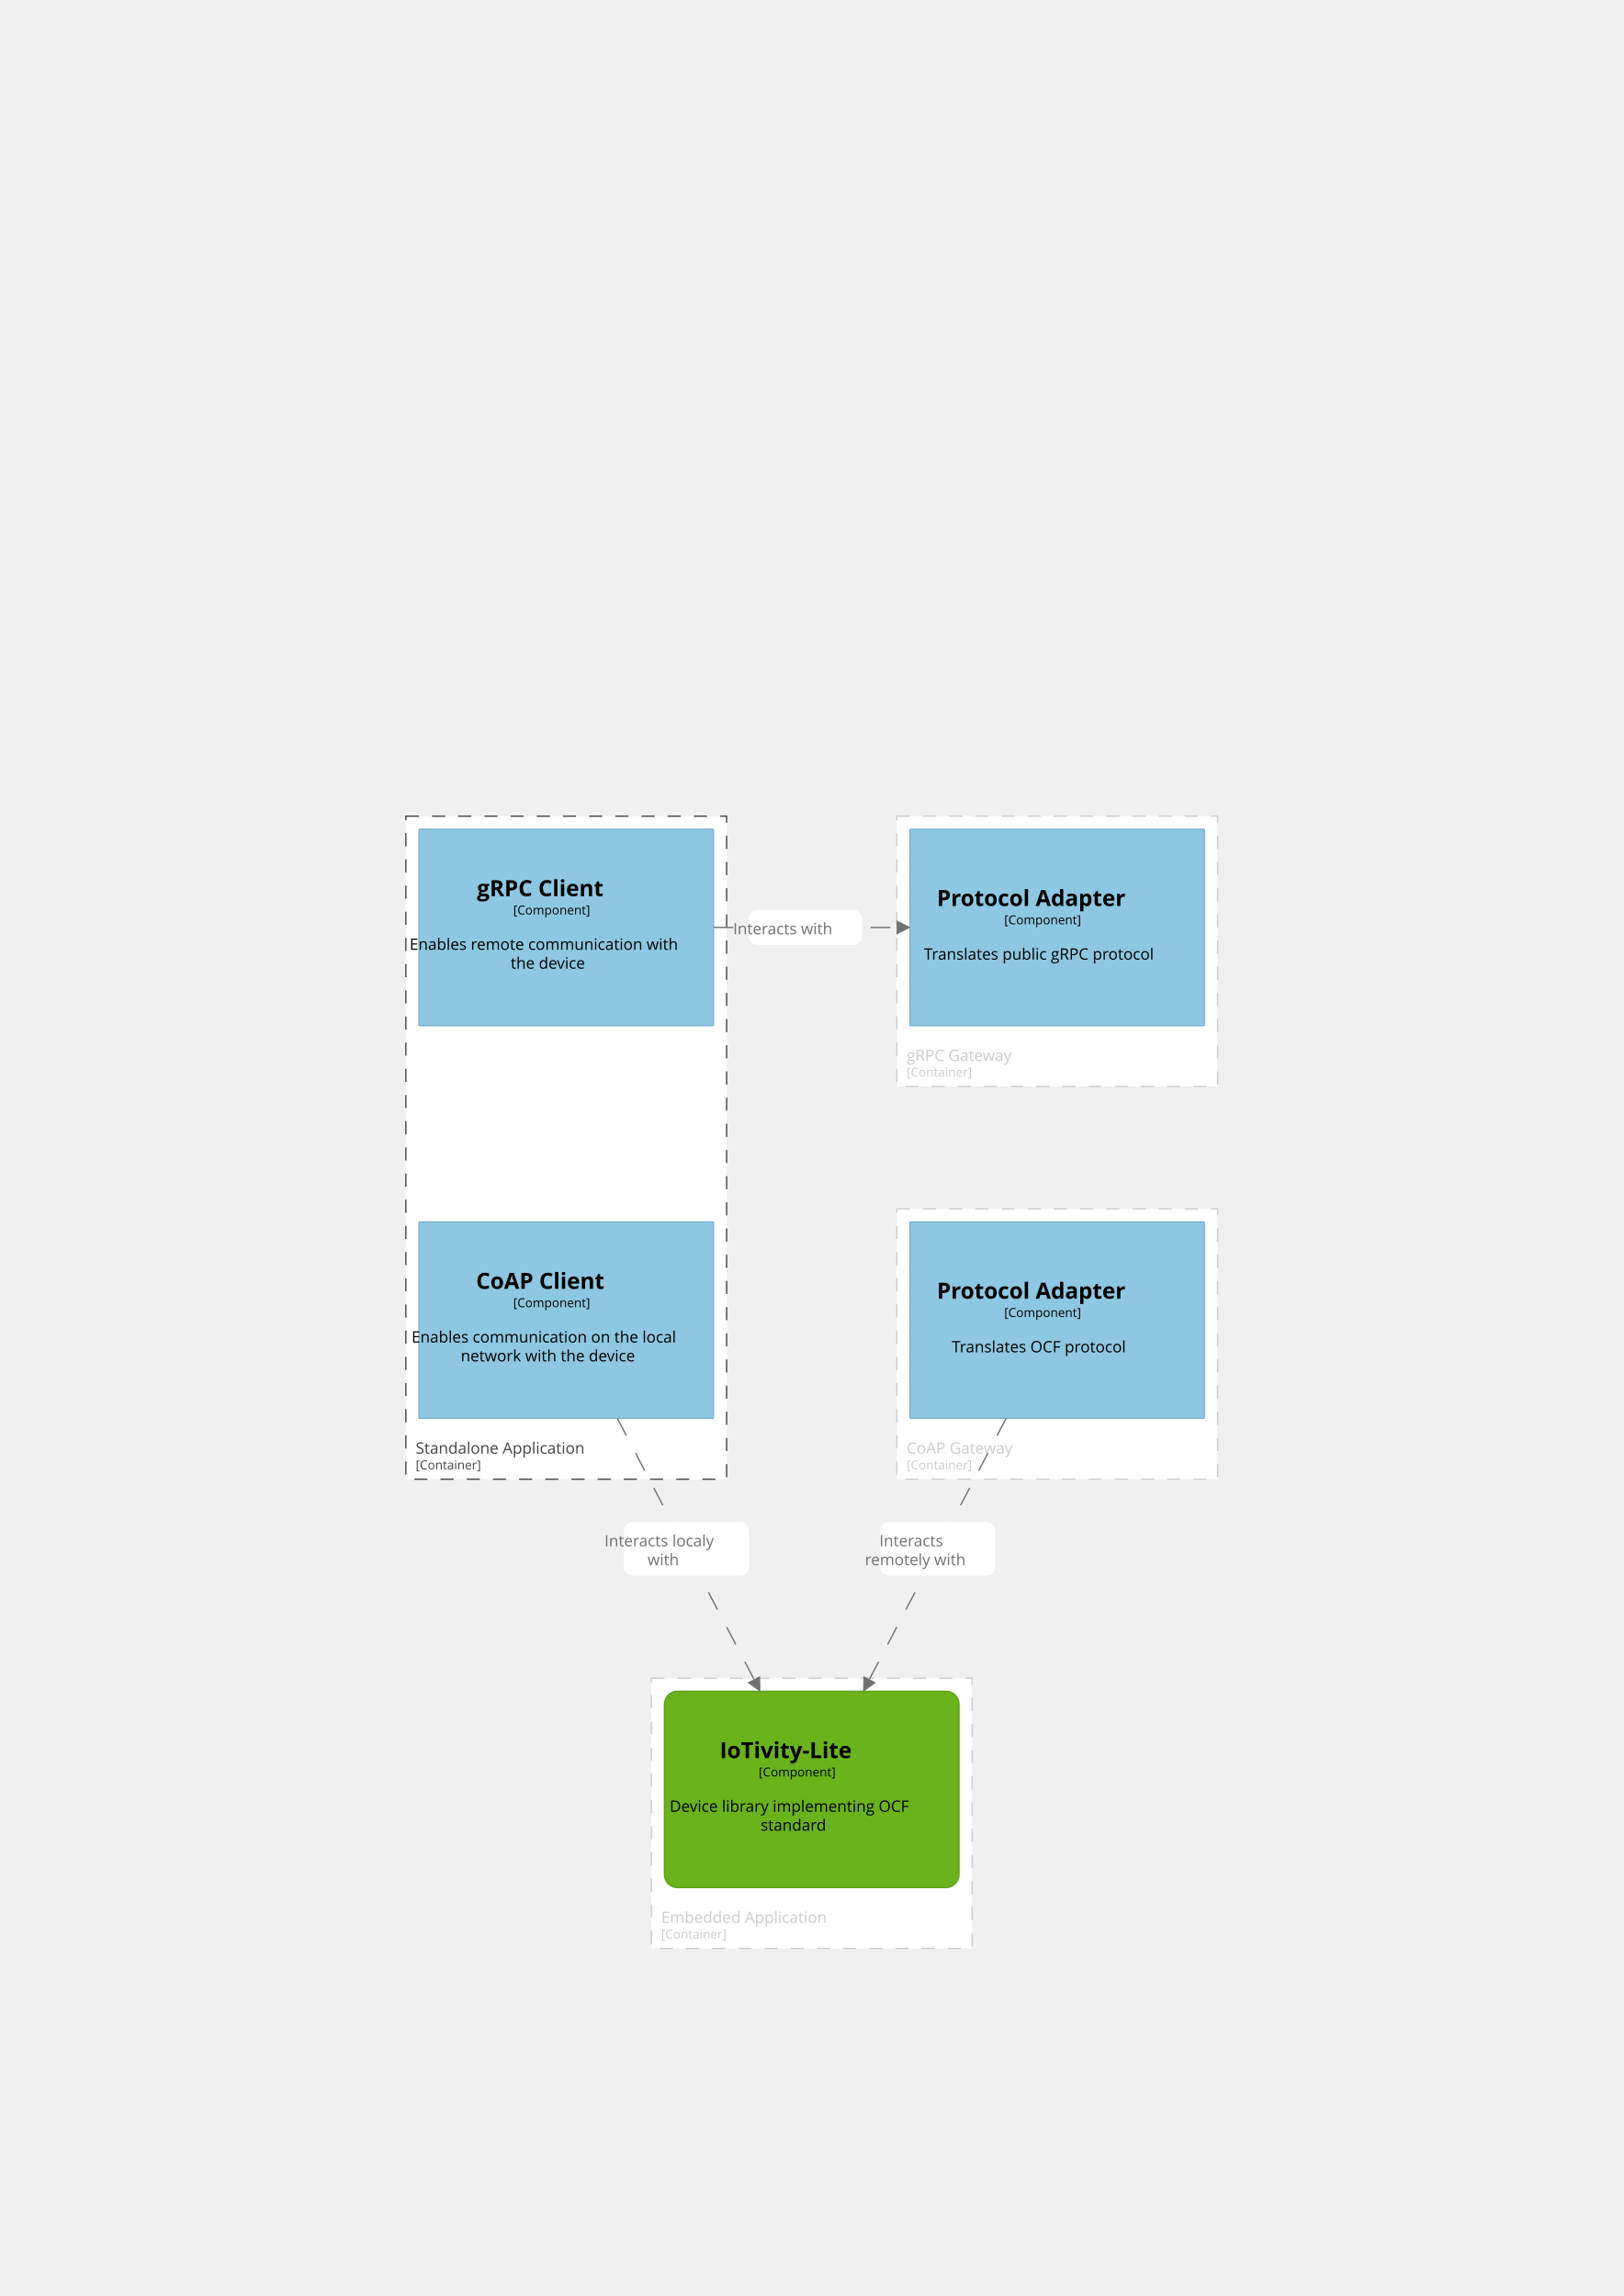
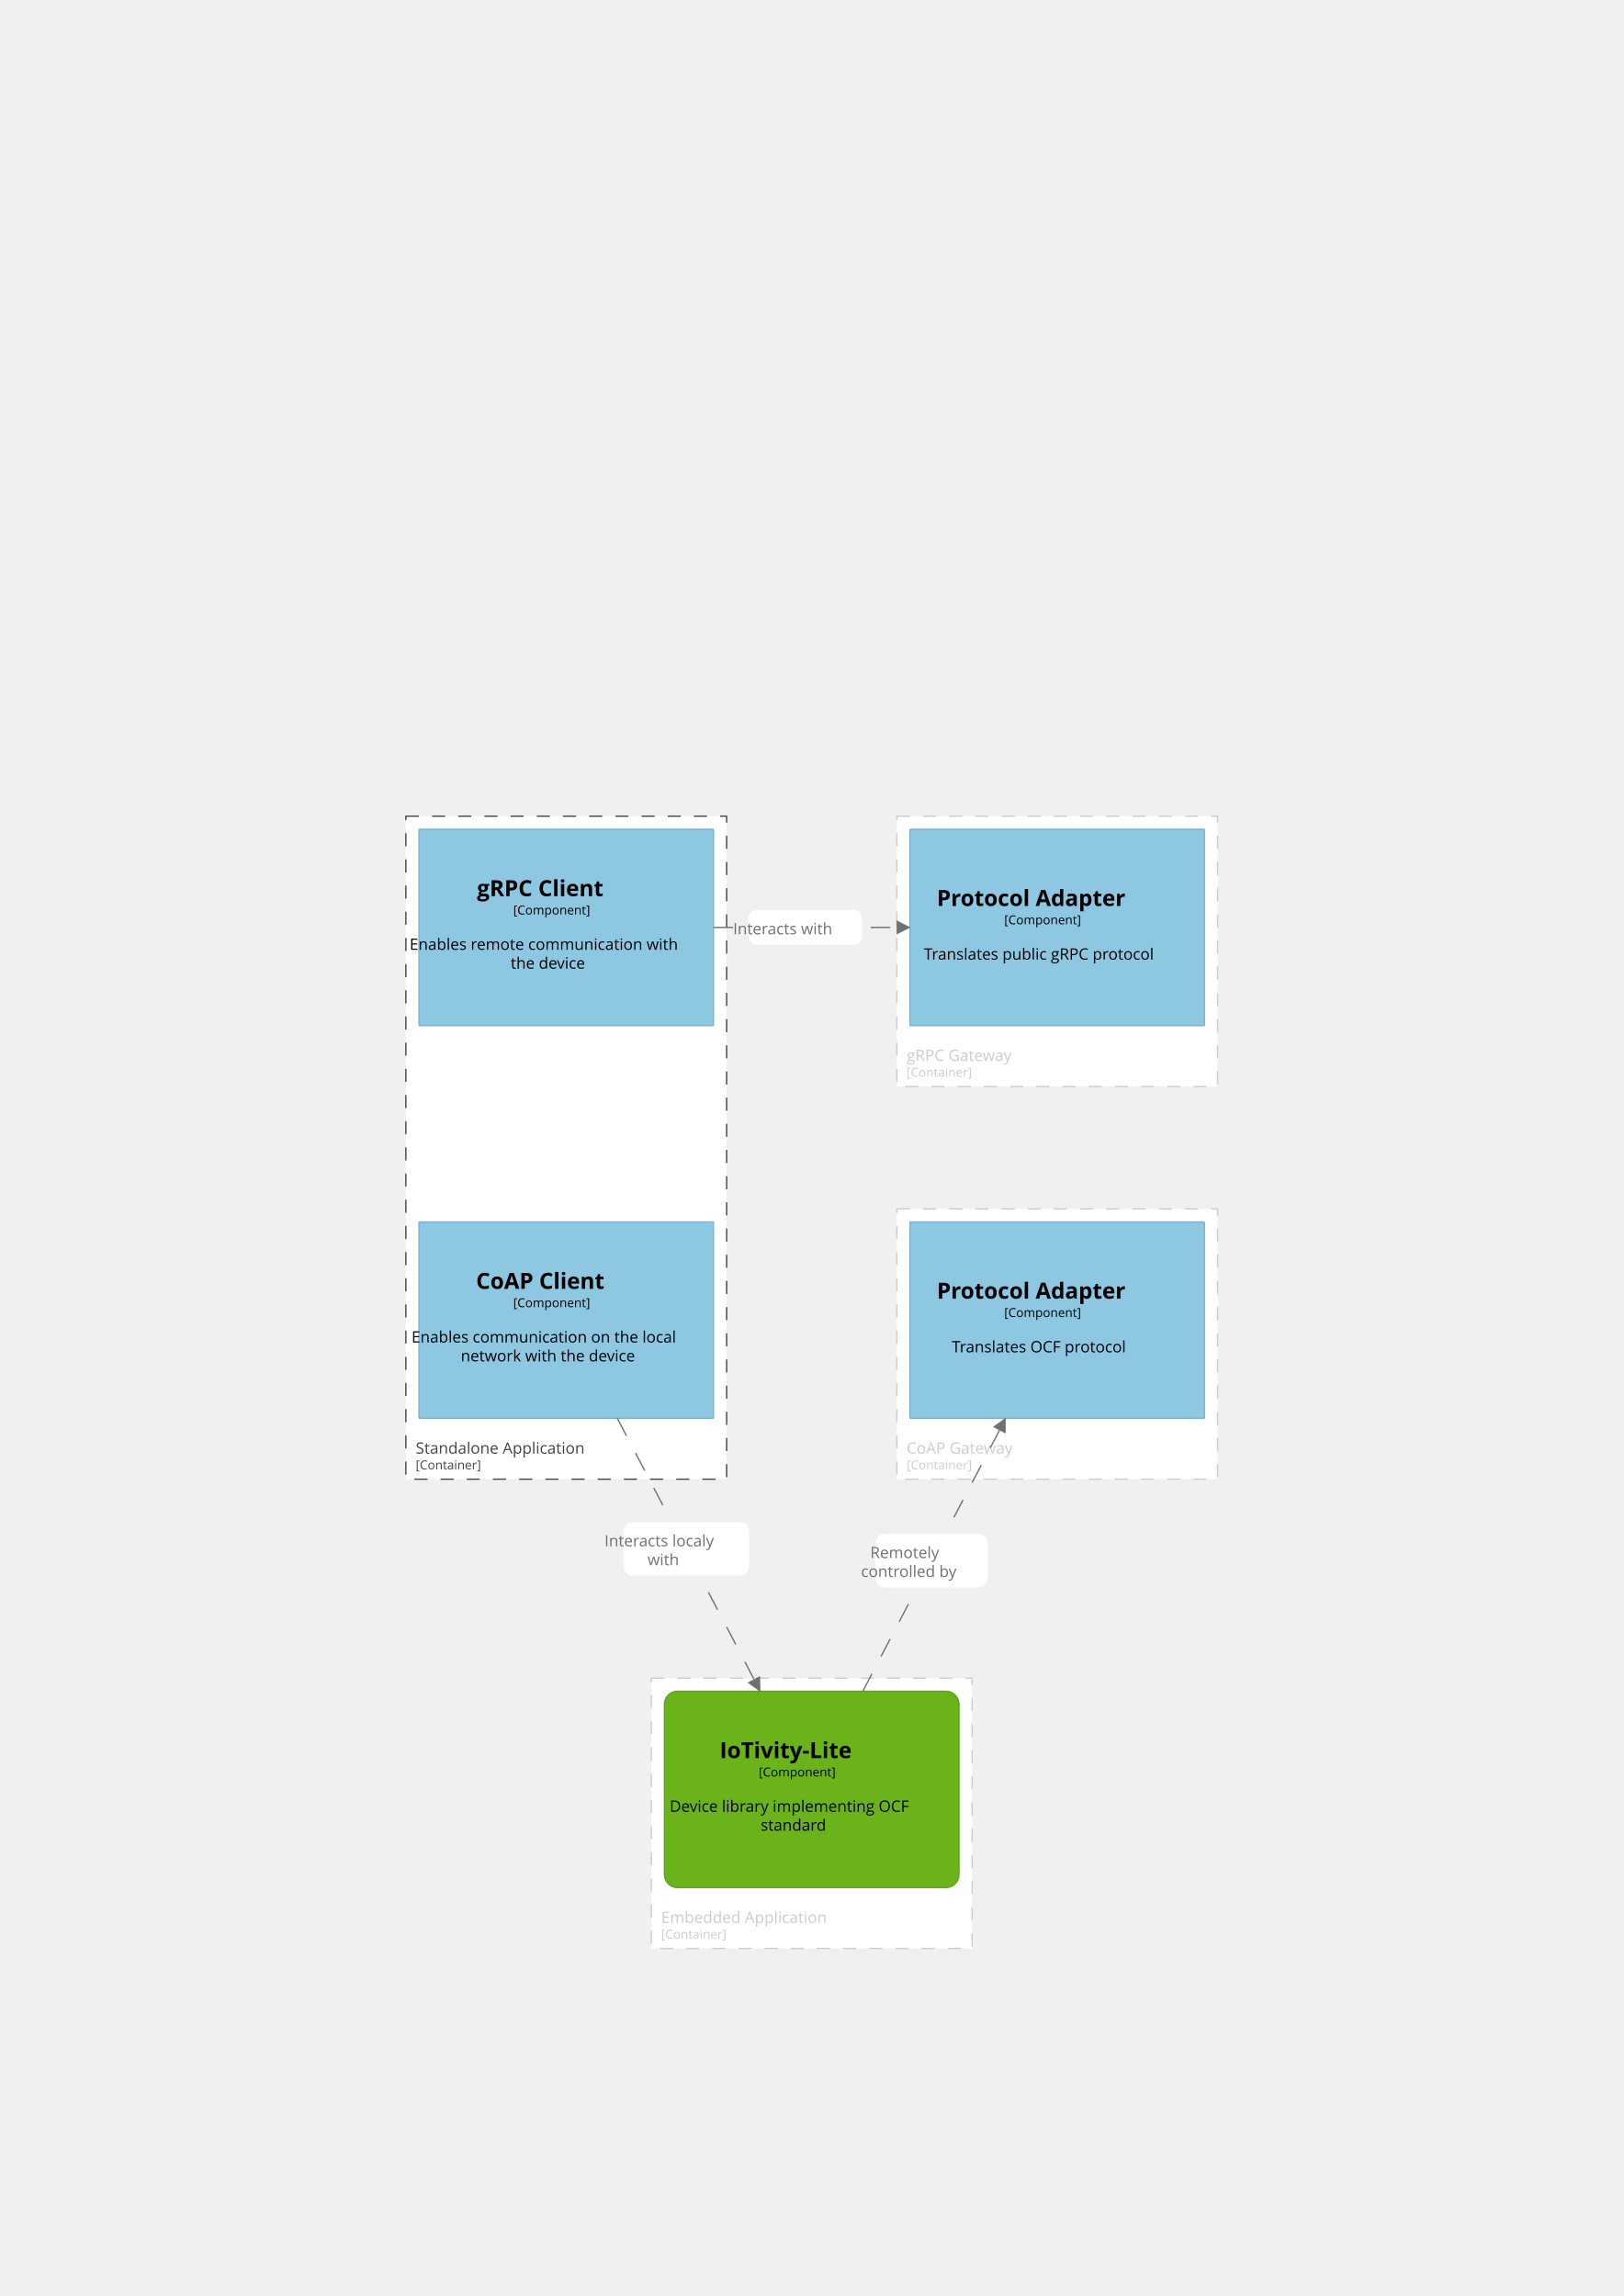
<svg xmlns="http://www.w3.org/2000/svg" version="1.1" viewBox="0 0 2480 3508" style="background: #ffffff">
  <g id="v-3" transform="matrix(1,0,0,1,0,0)">
-     <g id="j_231" transform="translate(20,3463)">
-       <g id="v-3482">
-         <text id="v-3483" font-size="22px" y="0.8em" xml:space="preserve" font-weight="normal" text-anchor="start" fill="#777777" pointer-events="none" font-family="Open Sans" transform="matrix(1,0,0,1,0,0)" display="none">
-           <tspan id="v-3484" dy="0em" x="0">Thursday, November 19, 2020, 2:21 PM Central European Standard Time | Diagram created with Structurizr</tspan>
-         </text>
-       </g>
-     </g>
-     <g id="j_230" transform="translate(20,3417)">
-       <g id="v-3478">
-         <text id="v-3479" font-size="36px" y="0.8em" xml:space="preserve" font-weight="normal" text-anchor="start" fill="#000000" pointer-events="none" font-family="Open Sans" transform="matrix(1,0,0,1,0,0)" display="none">
-           <tspan id="v-3480" dy="0em" x="0">Component diagram for IoT System - Standalone Application</tspan>
-         </text>
-       </g>
-     </g>
-     <g id="j_217" transform="translate(620,1247)" style="">
-       <g id="v-3303">
-         <rect id="v-3304" width="490" height="1013" rx="0" ry="0" fill="#ffffff" stroke="#444444" stroke-width="2" stroke-dasharray="20,20" pointer-events="none" />
-         <text id="v-3305" font-size="24px" y="974" xml:space="preserve" font-weight="normal" fill="#444444" x="10" text-anchor="start" pointer-events="visible" font-family="Open Sans" transform="matrix(1,0,0,1,15,0)">
-           <tspan id="v-3307" dy="0em" x="0">Standalone Application</tspan>
-         </text>
-         <text id="v-3306" font-size="19px" y="998" xml:space="preserve" font-weight="normal" fill="#444444" x="10" text-anchor="start" pointer-events="visible" font-family="Open Sans" transform="matrix(1,0,0,1,15,0)">
-           <tspan id="v-3308" dy="0em" x="0">[Container]</tspan>
-         </text>
-       </g>
-     </g>
-     <g id="j_223" transform="translate(995,2564)" style="">
-       <g id="v-3362">
-         <rect id="v-3363" width="490" height="413" rx="0" ry="0" fill="#ffffff" stroke="#cccccc" stroke-width="2" stroke-dasharray="20,20" pointer-events="none" />
-         <text id="v-3364" font-size="24px" y="374" xml:space="preserve" font-weight="normal" fill="#cccccc" x="10" text-anchor="start" pointer-events="visible" font-family="Open Sans" transform="matrix(1,0,0,1,15,0)">
-           <tspan id="v-3366" dy="0em" x="0">Embedded Application</tspan>
-         </text>
-         <text id="v-3365" font-size="19px" y="398" xml:space="preserve" font-weight="normal" fill="#cccccc" x="10" text-anchor="start" pointer-events="visible" font-family="Open Sans" transform="matrix(1,0,0,1,15,0)">
-           <tspan id="v-3367" dy="0em" x="0">[Container]</tspan>
-         </text>
-       </g>
-     </g>
-     <g id="j_221" transform="translate(1370,1247)" style="">
-       <g id="v-3341">
-         <rect id="v-3342" width="490" height="413" rx="0" ry="0" fill="#ffffff" stroke="#cccccc" stroke-width="2" stroke-dasharray="20,20" pointer-events="none" />
-         <text id="v-3343" font-size="24px" y="374" xml:space="preserve" font-weight="normal" fill="#cccccc" x="10" text-anchor="start" pointer-events="visible" font-family="Open Sans" transform="matrix(1,0,0,1,15,0)">
-           <tspan id="v-3345" dy="0em" x="0">gRPC Gateway</tspan>
-         </text>
-         <text id="v-3344" font-size="19px" y="398" xml:space="preserve" font-weight="normal" fill="#cccccc" x="10" text-anchor="start" pointer-events="visible" font-family="Open Sans" transform="matrix(1,0,0,1,15,0)">
-           <tspan id="v-3346" dy="0em" x="0">[Container]</tspan>
-         </text>
-       </g>
-     </g>
-     <g id="j_219" transform="translate(1370,1847)" style="">
-       <g id="v-3321">
-         <rect id="v-3322" width="490" height="413" rx="0" ry="0" fill="#ffffff" stroke="#cccccc" stroke-width="2" stroke-dasharray="20,20" pointer-events="none" />
-         <text id="v-3323" font-size="24px" y="374" xml:space="preserve" font-weight="normal" fill="#cccccc" x="10" text-anchor="start" pointer-events="visible" font-family="Open Sans" transform="matrix(1,0,0,1,15,0)">
-           <tspan id="v-3325" dy="0em" x="0">CoAP Gateway</tspan>
-         </text>
-         <text id="v-3324" font-size="19px" y="398" xml:space="preserve" font-weight="normal" fill="#cccccc" x="10" text-anchor="start" pointer-events="visible" font-family="Open Sans" transform="matrix(1,0,0,1,15,0)">
-           <tspan id="v-3326" dy="0em" x="0">[Container]</tspan>
-         </text>
-       </g>
-     </g>
-     <g id="j_218" transform="translate(1390,1867)" style="">
-       <g id="v-3310" style="opacity: 1;">
-         <rect id="v-3311" rx="1" ry="1" stroke="#80b3cb" stroke-width="2" pointer-events="visiblePainted" fill="#8ec7e1" width="450" height="300" />
-         <text id="v-3312" font-size="34" y="0.8em" xml:space="preserve" font-weight="bold" text-anchor="middle" pointer-events="visible" font-family="Open Sans" fill="#000000" transform="matrix(1,0,0,1,225,90)">
-           <tspan id="v-3317" dy="0em" x="0">Protocol Adapter</tspan>
-         </text>
-         <text id="v-3313" font-size="19" y="0.8em" xml:space="preserve" text-anchor="middle" font-family="Open Sans" fill="#000000" transform="matrix(1,0,0,1,225,130)">
-           <tspan id="v-3318" dy="0em" x="0">[Component]</tspan>
-         </text>
-         <text id="v-3314" font-size="24" y="0.8em" xml:space="preserve" text-anchor="middle" font-family="Open Sans" fill="#000000" transform="matrix(1,0,0,1,225,180)">
-           <tspan id="v-3319" dy="0em" x="0">Translates OCF protocol</tspan>
-         </text>
-         <text id="v-3315" font-weight="bold" text-anchor="middle" font-family="Open Sans" fill="#000000" font-size="24" transform="matrix(1,0,0,1,225,270)" display="none" />
-         <image id="v-3316" />
-       </g>
-     </g>
-     <g id="j_220" transform="translate(1390,1267)" style="">
-       <g id="v-3330" style="opacity: 1;">
-         <rect id="v-3331" rx="1" ry="1" stroke="#80b3cb" stroke-width="2" pointer-events="visiblePainted" fill="#8ec7e1" width="450" height="300" />
-         <text id="v-3332" font-size="34" y="0.8em" xml:space="preserve" font-weight="bold" text-anchor="middle" pointer-events="visible" font-family="Open Sans" fill="#000000" transform="matrix(1,0,0,1,225,90)">
-           <tspan id="v-3337" dy="0em" x="0">Protocol Adapter</tspan>
-         </text>
-         <text id="v-3333" font-size="19" y="0.8em" xml:space="preserve" text-anchor="middle" font-family="Open Sans" fill="#000000" transform="matrix(1,0,0,1,225,130)">
-           <tspan id="v-3338" dy="0em" x="0">[Component]</tspan>
-         </text>
-         <text id="v-3334" font-size="24" y="0.8em" xml:space="preserve" text-anchor="middle" font-family="Open Sans" fill="#000000" transform="matrix(1,0,0,1,225,180)">
-           <tspan id="v-3339" dy="0em" x="0">Translates public gRPC protocol</tspan>
-         </text>
-         <text id="v-3335" font-weight="bold" text-anchor="middle" font-family="Open Sans" fill="#000000" font-size="24" transform="matrix(1,0,0,1,225,270)" display="none" />
-         <image id="v-3336" />
-       </g>
-     </g>
-     <g id="j_222" transform="translate(1015,2584)" style="">
-       <g id="v-3350" style="opacity: 1;">
-         <rect id="v-3351" rx="20" ry="20" stroke="#5fa117" stroke-width="2" pointer-events="visiblePainted" fill="#6ab31a" width="450" height="300" />
-         <text id="v-3352" font-size="34" y="0.8em" xml:space="preserve" font-weight="bold" text-anchor="middle" pointer-events="visible" font-family="Open Sans" fill="#000000" transform="matrix(1,0,0,1,225,75)">
-           <tspan id="v-3357" dy="0em" x="0">IoTivity-Lite</tspan>
-         </text>
-         <text id="v-3353" font-size="19" y="0.8em" xml:space="preserve" text-anchor="middle" font-family="Open Sans" fill="#000000" transform="matrix(1,0,0,1,225,115)">
-           <tspan id="v-3358" dy="0em" x="0">[Component]</tspan>
-         </text>
-         <text id="v-3354" font-size="24" y="0.8em" xml:space="preserve" text-anchor="middle" font-family="Open Sans" fill="#000000" transform="matrix(1,0,0,1,225,165)">
-           <tspan id="v-3359" dy="0em" x="0">Device library implementing OCF</tspan>
-           <tspan id="v-3360" dy="1.2em" x="0">standard</tspan>
-         </text>
-         <text id="v-3355" font-weight="bold" text-anchor="middle" font-family="Open Sans" fill="#000000" font-size="24" transform="matrix(1,0,0,1,225,270)" y="0.8em" xml:space="preserve" display="none">
-           <tspan id="v-3368" dy="0em" x="0">#</tspan>
-         </text>
-         <image id="v-3356" />
-       </g>
-     </g>
-     <g id="j_224" transform="translate(640,1267)" style="">
-       <g id="v-3372" style="opacity: 1;">
-         <rect id="v-3373" rx="1" ry="1" stroke="#80b3cb" stroke-width="2" pointer-events="visiblePainted" fill="#8ec7e1" width="450" height="300" />
-         <text id="v-3374" font-size="34" y="0.8em" xml:space="preserve" font-weight="bold" text-anchor="middle" pointer-events="visible" font-family="Open Sans" fill="#000000" transform="matrix(1,0,0,1,225,75)">
-           <tspan id="v-3379" dy="0em" x="0">gRPC Client</tspan>
-         </text>
-         <text id="v-3375" font-size="19" y="0.8em" xml:space="preserve" text-anchor="middle" font-family="Open Sans" fill="#000000" transform="matrix(1,0,0,1,225,115)">
-           <tspan id="v-3380" dy="0em" x="0">[Component]</tspan>
-         </text>
-         <text id="v-3376" font-size="24" y="0.8em" xml:space="preserve" text-anchor="middle" font-family="Open Sans" fill="#000000" transform="matrix(1,0,0,1,225,165)">
-           <tspan id="v-3381" dy="0em" x="0">Enables remote communication with</tspan>
-           <tspan id="v-3382" dy="1.2em" x="0">the device</tspan>
-         </text>
-         <text id="v-3377" font-weight="bold" text-anchor="middle" font-family="Open Sans" fill="#000000" font-size="24" transform="matrix(1,0,0,1,225,270)" y="0.8em" xml:space="preserve" display="none">
-           <tspan id="v-3383" dy="0em" x="0">#</tspan>
-         </text>
-         <image id="v-3378" />
-       </g>
-     </g>
-     <g id="j_225" transform="translate(640,1867)" style="">
-       <g id="v-3387" style="opacity: 1;">
-         <rect id="v-3388" rx="1" ry="1" stroke="#80b3cb" stroke-width="2" pointer-events="visiblePainted" fill="#8ec7e1" width="450" height="300" />
-         <text id="v-3389" font-size="34" y="0.8em" xml:space="preserve" font-weight="bold" text-anchor="middle" pointer-events="visible" font-family="Open Sans" fill="#000000" transform="matrix(1,0,0,1,225,75)">
-           <tspan id="v-3394" dy="0em" x="0">CoAP Client</tspan>
-         </text>
-         <text id="v-3390" font-size="19" y="0.8em" xml:space="preserve" text-anchor="middle" font-family="Open Sans" fill="#000000" transform="matrix(1,0,0,1,225,115)">
-           <tspan id="v-3395" dy="0em" x="0">[Component]</tspan>
-         </text>
-         <text id="v-3391" font-size="24" y="0.8em" xml:space="preserve" text-anchor="middle" font-family="Open Sans" fill="#000000" transform="matrix(1,0,0,1,225,165)">
-           <tspan id="v-3396" dy="0em" x="0">Enables communication on the local</tspan>
-           <tspan id="v-3397" dy="1.2em" x="0">network with the device</tspan>
-         </text>
-         <text id="v-3392" font-weight="bold" text-anchor="middle" font-family="Open Sans" fill="#000000" font-size="24" transform="matrix(1,0,0,1,225,270)" y="0.8em" xml:space="preserve" display="none">
-           <tspan id="v-3398" dy="0em" x="0">#</tspan>
-         </text>
-         <image id="v-3393" />
-       </g>
-     </g>
-     <g id="j_226">
-       <path stroke="#707070" id="v-3419" stroke-width="2" stroke-dasharray="30 30" fill="none" d="M 943 2167 1152 2566" style="opacity: 1;" />
+     <g id="j_352" transform="translate(20,3463)">
+       <g id="v-5523">
+         <text id="v-5524" font-size="22px" y="0.8em" xml:space="preserve" font-weight="normal" text-anchor="start" fill="#777777" pointer-events="none" font-family="Open Sans" transform="matrix(1,0,0,1,0,0)" display="none">
+           <tspan id="v-5525" dy="0em" x="0">Wednesday, December 16, 2020, 10:49 AM Central European Standard Time</tspan>
+         </text>
+       </g>
+     </g>
+     <g id="j_351" transform="translate(20,3417)">
+       <g id="v-5519">
+         <text id="v-5520" font-size="36px" y="0.8em" xml:space="preserve" font-weight="normal" text-anchor="start" fill="#000000" pointer-events="none" font-family="Open Sans" transform="matrix(1,0,0,1,0,0)" display="none">
+           <tspan id="v-5521" dy="0em" x="0">Component diagram for IoT System - Standalone Application</tspan>
+         </text>
+       </g>
+     </g>
+     <g id="j_339" transform="translate(620,1247)" style="">
+       <g id="v-5348">
+         <rect id="v-5349" width="490" height="1013" rx="0" ry="0" fill="#ffffff" stroke="#444444" stroke-width="2" stroke-dasharray="20,20" pointer-events="none" />
+         <text id="v-5350" font-size="24px" y="974" xml:space="preserve" font-weight="normal" fill="#444444" x="10" text-anchor="start" pointer-events="visible" font-family="Open Sans" transform="matrix(1,0,0,1,15,0)">
+           <tspan id="v-5352" dy="0em" x="0">Standalone Application</tspan>
+         </text>
+         <text id="v-5351" font-size="19px" y="998" xml:space="preserve" font-weight="normal" fill="#444444" x="10" text-anchor="start" pointer-events="visible" font-family="Open Sans" transform="matrix(1,0,0,1,15,0)">
+           <tspan id="v-5353" dy="0em" x="0">[Container]</tspan>
+         </text>
+       </g>
+     </g>
+     <g id="j_345" transform="translate(995,2564)" style="">
+       <g id="v-5407">
+         <rect id="v-5408" width="490" height="413" rx="0" ry="0" fill="#ffffff" stroke="#cccccc" stroke-width="2" stroke-dasharray="20,20" pointer-events="none" />
+         <text id="v-5409" font-size="24px" y="374" xml:space="preserve" font-weight="normal" fill="#cccccc" x="10" text-anchor="start" pointer-events="visible" font-family="Open Sans" transform="matrix(1,0,0,1,15,0)">
+           <tspan id="v-5411" dy="0em" x="0">Embedded Application</tspan>
+         </text>
+         <text id="v-5410" font-size="19px" y="398" xml:space="preserve" font-weight="normal" fill="#cccccc" x="10" text-anchor="start" pointer-events="visible" font-family="Open Sans" transform="matrix(1,0,0,1,15,0)">
+           <tspan id="v-5412" dy="0em" x="0">[Container]</tspan>
+         </text>
+       </g>
+     </g>
+     <g id="j_343" transform="translate(1370,1247)" style="">
+       <g id="v-5386">
+         <rect id="v-5387" width="490" height="413" rx="0" ry="0" fill="#ffffff" stroke="#cccccc" stroke-width="2" stroke-dasharray="20,20" pointer-events="none" />
+         <text id="v-5388" font-size="24px" y="374" xml:space="preserve" font-weight="normal" fill="#cccccc" x="10" text-anchor="start" pointer-events="visible" font-family="Open Sans" transform="matrix(1,0,0,1,15,0)">
+           <tspan id="v-5390" dy="0em" x="0">gRPC Gateway</tspan>
+         </text>
+         <text id="v-5389" font-size="19px" y="398" xml:space="preserve" font-weight="normal" fill="#cccccc" x="10" text-anchor="start" pointer-events="visible" font-family="Open Sans" transform="matrix(1,0,0,1,15,0)">
+           <tspan id="v-5391" dy="0em" x="0">[Container]</tspan>
+         </text>
+       </g>
+     </g>
+     <g id="j_341" transform="translate(1370,1847)" style="">
+       <g id="v-5366">
+         <rect id="v-5367" width="490" height="413" rx="0" ry="0" fill="#ffffff" stroke="#cccccc" stroke-width="2" stroke-dasharray="20,20" pointer-events="none" />
+         <text id="v-5368" font-size="24px" y="374" xml:space="preserve" font-weight="normal" fill="#cccccc" x="10" text-anchor="start" pointer-events="visible" font-family="Open Sans" transform="matrix(1,0,0,1,15,0)">
+           <tspan id="v-5370" dy="0em" x="0">CoAP Gateway</tspan>
+         </text>
+         <text id="v-5369" font-size="19px" y="398" xml:space="preserve" font-weight="normal" fill="#cccccc" x="10" text-anchor="start" pointer-events="visible" font-family="Open Sans" transform="matrix(1,0,0,1,15,0)">
+           <tspan id="v-5371" dy="0em" x="0">[Container]</tspan>
+         </text>
+       </g>
+     </g>
+     <g id="j_340" transform="translate(1390,1867)" style="">
+       <g id="v-5355" style="opacity: 1;">
+         <rect id="v-5356" rx="1" ry="1" stroke="#80b3cb" stroke-width="2" pointer-events="visiblePainted" fill="#8ec7e1" width="450" height="300" />
+         <text id="v-5357" font-size="34" y="0.8em" xml:space="preserve" font-weight="bold" text-anchor="middle" pointer-events="visible" font-family="Open Sans" fill="#000000" transform="matrix(1,0,0,1,225,90)">
+           <tspan id="v-5362" dy="0em" x="0">Protocol Adapter</tspan>
+         </text>
+         <text id="v-5358" font-size="19" y="0.8em" xml:space="preserve" text-anchor="middle" font-family="Open Sans" fill="#000000" transform="matrix(1,0,0,1,225,130)">
+           <tspan id="v-5363" dy="0em" x="0">[Component]</tspan>
+         </text>
+         <text id="v-5359" font-size="24" y="0.8em" xml:space="preserve" text-anchor="middle" font-family="Open Sans" fill="#000000" transform="matrix(1,0,0,1,225,180)">
+           <tspan id="v-5364" dy="0em" x="0">Translates OCF protocol</tspan>
+         </text>
+         <text id="v-5360" font-weight="bold" text-anchor="middle" font-family="Open Sans" fill="#000000" font-size="24" transform="matrix(1,0,0,1,225,270)" display="none" />
+         <image id="v-5361" />
+       </g>
+     </g>
+     <g id="j_342" transform="translate(1390,1267)" style="">
+       <g id="v-5375" style="opacity: 1;">
+         <rect id="v-5376" rx="1" ry="1" stroke="#80b3cb" stroke-width="2" pointer-events="visiblePainted" fill="#8ec7e1" width="450" height="300" />
+         <text id="v-5377" font-size="34" y="0.8em" xml:space="preserve" font-weight="bold" text-anchor="middle" pointer-events="visible" font-family="Open Sans" fill="#000000" transform="matrix(1,0,0,1,225,90)">
+           <tspan id="v-5382" dy="0em" x="0">Protocol Adapter</tspan>
+         </text>
+         <text id="v-5378" font-size="19" y="0.8em" xml:space="preserve" text-anchor="middle" font-family="Open Sans" fill="#000000" transform="matrix(1,0,0,1,225,130)">
+           <tspan id="v-5383" dy="0em" x="0">[Component]</tspan>
+         </text>
+         <text id="v-5379" font-size="24" y="0.8em" xml:space="preserve" text-anchor="middle" font-family="Open Sans" fill="#000000" transform="matrix(1,0,0,1,225,180)">
+           <tspan id="v-5384" dy="0em" x="0">Translates public gRPC protocol</tspan>
+         </text>
+         <text id="v-5380" font-weight="bold" text-anchor="middle" font-family="Open Sans" fill="#000000" font-size="24" transform="matrix(1,0,0,1,225,270)" display="none" />
+         <image id="v-5381" />
+       </g>
+     </g>
+     <g id="j_344" transform="translate(1015,2584)" style="">
+       <g id="v-5395" style="opacity: 1;">
+         <rect id="v-5396" rx="20" ry="20" stroke="#5fa117" stroke-width="2" pointer-events="visiblePainted" fill="#6ab31a" width="450" height="300" />
+         <text id="v-5397" font-size="34" y="0.8em" xml:space="preserve" font-weight="bold" text-anchor="middle" pointer-events="visible" font-family="Open Sans" fill="#000000" transform="matrix(1,0,0,1,225,75)">
+           <tspan id="v-5402" dy="0em" x="0">IoTivity-Lite</tspan>
+         </text>
+         <text id="v-5398" font-size="19" y="0.8em" xml:space="preserve" text-anchor="middle" font-family="Open Sans" fill="#000000" transform="matrix(1,0,0,1,225,115)">
+           <tspan id="v-5403" dy="0em" x="0">[Component]</tspan>
+         </text>
+         <text id="v-5399" font-size="24" y="0.8em" xml:space="preserve" text-anchor="middle" font-family="Open Sans" fill="#000000" transform="matrix(1,0,0,1,225,165)">
+           <tspan id="v-5404" dy="0em" x="0">Device library implementing OCF</tspan>
+           <tspan id="v-5405" dy="1.2em" x="0">standard</tspan>
+         </text>
+         <text id="v-5400" font-weight="bold" text-anchor="middle" font-family="Open Sans" fill="#000000" font-size="24" transform="matrix(1,0,0,1,225,270)" y="0.8em" xml:space="preserve" display="none">
+           <tspan id="v-5413" dy="0em" x="0">#</tspan>
+         </text>
+         <image id="v-5401" />
+       </g>
+     </g>
+     <g id="j_346" transform="translate(640,1267)" style="">
+       <g id="v-5417" style="opacity: 1;">
+         <rect id="v-5418" rx="1" ry="1" stroke="#80b3cb" stroke-width="2" pointer-events="visiblePainted" fill="#8ec7e1" width="450" height="300" />
+         <text id="v-5419" font-size="34" y="0.8em" xml:space="preserve" font-weight="bold" text-anchor="middle" pointer-events="visible" font-family="Open Sans" fill="#000000" transform="matrix(1,0,0,1,225,75)">
+           <tspan id="v-5424" dy="0em" x="0">gRPC Client</tspan>
+         </text>
+         <text id="v-5420" font-size="19" y="0.8em" xml:space="preserve" text-anchor="middle" font-family="Open Sans" fill="#000000" transform="matrix(1,0,0,1,225,115)">
+           <tspan id="v-5425" dy="0em" x="0">[Component]</tspan>
+         </text>
+         <text id="v-5421" font-size="24" y="0.8em" xml:space="preserve" text-anchor="middle" font-family="Open Sans" fill="#000000" transform="matrix(1,0,0,1,225,165)">
+           <tspan id="v-5426" dy="0em" x="0">Enables remote communication with</tspan>
+           <tspan id="v-5427" dy="1.2em" x="0">the device</tspan>
+         </text>
+         <text id="v-5422" font-weight="bold" text-anchor="middle" font-family="Open Sans" fill="#000000" font-size="24" transform="matrix(1,0,0,1,225,270)" y="0.8em" xml:space="preserve" display="none">
+           <tspan id="v-5428" dy="0em" x="0">#</tspan>
+         </text>
+         <image id="v-5423" />
+       </g>
+     </g>
+     <g id="j_347" transform="translate(640,1867)" style="">
+       <g id="v-5432" style="opacity: 1;">
+         <rect id="v-5433" rx="1" ry="1" stroke="#80b3cb" stroke-width="2" pointer-events="visiblePainted" fill="#8ec7e1" width="450" height="300" />
+         <text id="v-5434" font-size="34" y="0.8em" xml:space="preserve" font-weight="bold" text-anchor="middle" pointer-events="visible" font-family="Open Sans" fill="#000000" transform="matrix(1,0,0,1,225,75)">
+           <tspan id="v-5439" dy="0em" x="0">CoAP Client</tspan>
+         </text>
+         <text id="v-5435" font-size="19" y="0.8em" xml:space="preserve" text-anchor="middle" font-family="Open Sans" fill="#000000" transform="matrix(1,0,0,1,225,115)">
+           <tspan id="v-5440" dy="0em" x="0">[Component]</tspan>
+         </text>
+         <text id="v-5436" font-size="24" y="0.8em" xml:space="preserve" text-anchor="middle" font-family="Open Sans" fill="#000000" transform="matrix(1,0,0,1,225,165)">
+           <tspan id="v-5441" dy="0em" x="0">Enables communication on the local</tspan>
+           <tspan id="v-5442" dy="1.2em" x="0">network with the device</tspan>
+         </text>
+         <text id="v-5437" font-weight="bold" text-anchor="middle" font-family="Open Sans" fill="#000000" font-size="24" transform="matrix(1,0,0,1,225,270)" y="0.8em" xml:space="preserve" display="none">
+           <tspan id="v-5443" dy="0em" x="0">#</tspan>
+         </text>
+         <image id="v-5438" />
+       </g>
+     </g>
+     <g id="j_348">
+       <path stroke="#707070" id="v-5464" stroke-width="2" stroke-dasharray="30 30" fill="none" d="M 943 2167 1152 2566" style="opacity: 1;" />
      <path fill="black" stroke="black" transform="translate(943,2167) scale(1,1) rotate(62.40024)" />
-       <path fill="#707070" stroke="#707070" id="v-3421" d="M 20 0 L 0 10 L 20 20 z" transform="translate(1152.138,2588.633) scale(1,1) rotate(-117.5997)" style="opacity: 1;" />
-       <path id="v-3420" fill="none" d="M 943 2167 1152 2566" style="" />
+       <path fill="#707070" stroke="#707070" id="v-5466" d="M 20 0 L 0 10 L 20 20 z" transform="translate(1152.138,2588.633) scale(1,1) rotate(-117.5997)" style="opacity: 1;" />
+       <path id="v-5465" fill="none" d="M 943 2167 1152 2566" style="" />
      <g>
-         <g id="v-3406" label-idx="0" cursor="move" transform="translate(1047.5, 2366.5)" style="opacity: 1;">
-           <rect id="v-3408" fill="#ffffff" rx="3" ry="3" stroke="#ffffff" stroke-width="20px" pointer-events="none" width="171.2" height="61.8" transform="matrix(1,0,0,1,-84.4,-30.9)" />
-           <text id="v-3407" font-size="24px" y="0.8em" xml:space="preserve" text-anchor="middle" pointer-events="none" fill="#707070" font-family="Open Sans" font-weight="normal" transform="matrix(1,0,0,1,0,-23.1)">
-             <tspan id="v-3409" dy="0em" x="0">Interacts localy</tspan>
-             <tspan id="v-3410" dy="1.2em" x="0">with</tspan>
-           </text>
-         </g>
-         <g id="v-3411" label-idx="1" cursor="move" transform="translate(1047.5, 2409.7)" style="opacity: 1;">
-           <rect id="v-3413" fill="#ffffff" rx="3" ry="3" pointer-events="none" width="0" height="0" transform="matrix(1,0,0,1,0,0)" />
-           <text id="v-3412" font-size="19px" y="0.8em" display="none" xml:space="preserve" text-anchor="middle" pointer-events="none" fill="#707070" font-family="Open Sans" font-weight="normal" transform="matrix(1,0,0,1,0,0)">
-             <tspan id="v-3414" dy="0em" x="0" style="fill-opacity: 0; stroke-opacity: 0;">-</tspan>
-           </text>
-         </g>
-         <g id="v-3415" label-idx="2" cursor="move" transform="translate(1047.5, 2433.7)" style="opacity: 1;">
-           <rect id="v-3417" fill="#ffffff" rx="3" ry="3" pointer-events="none" display="none" width="0" height="0" transform="matrix(1,0,0,1,0,0)" />
-           <text id="v-3416" font-size="19px" y="0.8em" display="none" xml:space="preserve" text-anchor="middle" pointer-events="none" fill="#707070" font-family="Open Sans" font-weight="normal" transform="matrix(1,0,0,1,0,0)">
-             <tspan id="v-3418" dy="0em" x="0" style="fill-opacity: 0; stroke-opacity: 0;">-</tspan>
+         <g id="v-5451" label-idx="0" cursor="move" transform="translate(1047.5, 2366.5)" style="opacity: 1;">
+           <rect id="v-5453" fill="#ffffff" rx="3" ry="3" stroke="#ffffff" stroke-width="20px" pointer-events="none" width="171.2" height="61.8" transform="matrix(1,0,0,1,-84.4,-30.9)" />
+           <text id="v-5452" font-size="24px" y="0.8em" xml:space="preserve" text-anchor="middle" pointer-events="none" fill="#707070" font-family="Open Sans" font-weight="normal" transform="matrix(1,0,0,1,0,-23.1)">
+             <tspan id="v-5454" dy="0em" x="0">Interacts localy</tspan>
+             <tspan id="v-5455" dy="1.2em" x="0">with</tspan>
+           </text>
+         </g>
+         <g id="v-5456" label-idx="1" cursor="move" transform="translate(1047.5, 2409.7)" style="opacity: 1;">
+           <rect id="v-5458" fill="#ffffff" rx="3" ry="3" pointer-events="none" width="0" height="0" transform="matrix(1,0,0,1,0,0)" />
+           <text id="v-5457" font-size="19px" y="0.8em" display="none" xml:space="preserve" text-anchor="middle" pointer-events="none" fill="#707070" font-family="Open Sans" font-weight="normal" transform="matrix(1,0,0,1,0,0)">
+             <tspan id="v-5459" dy="0em" x="0" style="fill-opacity: 0; stroke-opacity: 0;">-</tspan>
+           </text>
+         </g>
+         <g id="v-5460" label-idx="2" cursor="move" transform="translate(1047.5, 2433.7)" style="opacity: 1;">
+           <rect id="v-5462" fill="#ffffff" rx="3" ry="3" pointer-events="none" display="none" width="0" height="0" transform="matrix(1,0,0,1,0,0)" />
+           <text id="v-5461" font-size="19px" y="0.8em" display="none" xml:space="preserve" text-anchor="middle" pointer-events="none" fill="#707070" font-family="Open Sans" font-weight="normal" transform="matrix(1,0,0,1,0,0)">
+             <tspan id="v-5463" dy="0em" x="0" style="fill-opacity: 0; stroke-opacity: 0;">-</tspan>
          </text>
        </g>
      </g>
      <g display="none" />
-       <g id="v-3423" display="none">
-         <g id="v-3403">
+       <g id="v-5468" display="none">
+         <g id="v-5448">
          <path end="source" d="M 26 0 L 0 13 L 26 26 z" />
        </g>
-         <g id="v-3404">
+         <g id="v-5449">
          <path end="target" d="M 26 0 L 0 13 L 26 26 z" />
        </g>
      </g>
-       <g id="v-3422" display="none">
-         <g id="v-3402" transform="translate(961.5603, 2202.433) ">
+       <g id="v-5467" display="none">
+         <g id="v-5447" transform="translate(961.5603, 2202.433) ">
          <g event="remove">
            <circle r="11" />
            <path transform="scale(.8) translate(-16, -16)" d="M24.778,21.419 19.276,15.917 24.777,10.415 21.949,7.585 16.447,13.087 10.945,7.585 8.117,10.415 13.618,15.917 8.116,21.419 10.946,24.248 16.447,18.746 21.948,24.248z" />
          </g>
          <g event="link:options">
            <circle r="11" transform="translate(25)" />
            <path fill="white" transform="scale(.55) translate(29, -16)" d="M31.229,17.736c0.064-0.571,0.104-1.148,0.104-1.736s-0.04-1.166-0.104-1.737l-4.377-1.557c-0.218-0.716-0.504-1.401-0.851-2.05l1.993-4.192c-0.725-0.91-1.549-1.734-2.458-2.459l-4.193,1.994c-0.647-0.347-1.334-0.632-2.049-0.849l-1.558-4.378C17.165,0.708,16.588,0.667,16,0.667s-1.166,0.041-1.737,0.105L12.707,5.15c-0.716,0.217-1.401,0.502-2.05,0.849L6.464,4.005C5.554,4.73,4.73,5.554,4.005,6.464l1.994,4.192c-0.347,0.648-0.632,1.334-0.849,2.05l-4.378,1.557C0.708,14.834,0.667,15.412,0.667,16s0.041,1.165,0.105,1.736l4.378,1.558c0.217,0.715,0.502,1.401,0.849,2.049l-1.994,4.193c0.725,0.909,1.549,1.733,2.459,2.458l4.192-1.993c0.648,0.347,1.334,0.633,2.05,0.851l1.557,4.377c0.571,0.064,1.148,0.104,1.737,0.104c0.588,0,1.165-0.04,1.736-0.104l1.558-4.377c0.715-0.218,1.399-0.504,2.049-0.851l4.193,1.993c0.909-0.725,1.733-1.549,2.458-2.458l-1.993-4.193c0.347-0.647,0.633-1.334,0.851-2.049L31.229,17.736zM16,20.871c-2.69,0-4.872-2.182-4.872-4.871c0-2.69,2.182-4.872,4.872-4.872c2.689,0,4.871,2.182,4.871,4.872C20.871,18.689,18.689,20.871,16,20.871z" />
          </g>
        </g>
      </g>
    </g>
-     <g id="j_227">
-       <path stroke="#707070" id="v-3444" stroke-width="2" stroke-dasharray="30 30" fill="none" d="M 1537 2167 1328 2566" style="opacity: 1;" />
-       <path fill="black" stroke="black" transform="translate(1537,2167) scale(1,1) rotate(-242.4003)" />
-       <path fill="#707070" stroke="#707070" id="v-3446" d="M 20 0 L 0 10 L 20 20 z" transform="translate(1310.138,2579.367) scale(1,1) rotate(-62.40025)" style="opacity: 1;" />
-       <path id="v-3445" fill="none" d="M 1537 2167 1328 2566" style="" />
+     <g id="j_349">
+       <path stroke="#707070" id="v-5488" stroke-width="2" stroke-dasharray="30 30" fill="none" d="M 1090 1417 1370 1417" style="opacity: 1;" />
+       <path fill="black" stroke="black" transform="translate(1090,1417) scale(1,1) rotate(0)" />
+       <path fill="#707070" stroke="#707070" id="v-5490" d="M 20 0 L 0 10 L 20 20 z" transform="translate(1390,1427) scale(1,1) rotate(-180)" style="opacity: 1;" />
+       <path id="v-5489" fill="none" d="M 1090 1417 1370 1417" style="" />
      <g>
-         <g id="v-3431" label-idx="0" cursor="move" transform="translate(1432.5, 2366.5)" style="opacity: 1;">
-           <rect id="v-3433" fill="#ffffff" rx="3" ry="3" stroke="#ffffff" stroke-width="20px" pointer-events="none" width="156.2" height="61.8" transform="matrix(1,0,0,1,-78,-30.9)" />
-           <text id="v-3432" font-size="24px" y="0.8em" xml:space="preserve" text-anchor="middle" pointer-events="none" fill="#707070" font-family="Open Sans" font-weight="normal" transform="matrix(1,0,0,1,0,-23.1)">
-             <tspan id="v-3434" dy="0em" x="0">Interacts</tspan>
-             <tspan id="v-3435" dy="1.2em" x="0">remotely with</tspan>
-           </text>
-         </g>
-         <g id="v-3436" label-idx="1" cursor="move" transform="translate(1432.5, 2409.7)" style="opacity: 1;">
-           <rect id="v-3438" fill="#ffffff" rx="3" ry="3" pointer-events="none" width="0" height="0" transform="matrix(1,0,0,1,0,0)" />
-           <text id="v-3437" font-size="19px" y="0.8em" display="none" xml:space="preserve" text-anchor="middle" pointer-events="none" fill="#707070" font-family="Open Sans" font-weight="normal" transform="matrix(1,0,0,1,0,0)">
-             <tspan id="v-3439" dy="0em" x="0" style="fill-opacity: 0; stroke-opacity: 0;">-</tspan>
-           </text>
-         </g>
-         <g id="v-3440" label-idx="2" cursor="move" transform="translate(1432.5, 2433.7)" style="opacity: 1;">
-           <rect id="v-3442" fill="#ffffff" rx="3" ry="3" pointer-events="none" display="none" width="0" height="0" transform="matrix(1,0,0,1,0,0)" />
-           <text id="v-3441" font-size="19px" y="0.8em" display="none" xml:space="preserve" text-anchor="middle" pointer-events="none" fill="#707070" font-family="Open Sans" font-weight="normal" transform="matrix(1,0,0,1,0,0)">
-             <tspan id="v-3443" dy="0em" x="0" style="fill-opacity: 0; stroke-opacity: 0;">-</tspan>
+         <g id="v-5476" label-idx="0" cursor="move" transform="translate(1230, 1417)" style="opacity: 1;">
+           <rect id="v-5478" fill="#ffffff" rx="3" ry="3" stroke="#ffffff" stroke-width="20px" pointer-events="none" width="153.65" height="33" transform="matrix(1,0,0,1,-76.6,-16.5)" />
+           <text id="v-5477" font-size="24px" y="0.8em" xml:space="preserve" text-anchor="middle" pointer-events="none" fill="#707070" font-family="Open Sans" font-weight="normal" transform="matrix(1,0,0,1,0,-8.7)">
+             <tspan id="v-5479" dy="0em" x="0">Interacts with</tspan>
+           </text>
+         </g>
+         <g id="v-5480" label-idx="1" cursor="move" transform="translate(1230, 1448.2)" style="opacity: 1;">
+           <rect id="v-5482" fill="#ffffff" rx="3" ry="3" pointer-events="none" width="0" height="0" transform="matrix(1,0,0,1,0,0)" />
+           <text id="v-5481" font-size="19px" y="0.8em" display="none" xml:space="preserve" text-anchor="middle" pointer-events="none" fill="#707070" font-family="Open Sans" font-weight="normal" transform="matrix(1,0,0,1,0,0)">
+             <tspan id="v-5483" dy="0em" x="0" style="fill-opacity: 0; stroke-opacity: 0;">-</tspan>
+           </text>
+         </g>
+         <g id="v-5484" label-idx="2" cursor="move" transform="translate(1230, 1472.2)" style="opacity: 1;">
+           <rect id="v-5486" fill="#ffffff" rx="3" ry="3" pointer-events="none" display="none" width="0" height="0" transform="matrix(1,0,0,1,0,0)" />
+           <text id="v-5485" font-size="19px" y="0.8em" display="none" xml:space="preserve" text-anchor="middle" pointer-events="none" fill="#707070" font-family="Open Sans" font-weight="normal" transform="matrix(1,0,0,1,0,0)">
+             <tspan id="v-5487" dy="0em" x="0" style="fill-opacity: 0; stroke-opacity: 0;">-</tspan>
          </text>
        </g>
      </g>
      <g display="none" />
-       <g id="v-3448" display="none">
-         <g id="v-3428">
+       <g id="v-5492" display="none">
+         <g id="v-5473">
          <path end="source" d="M 26 0 L 0 13 L 26 26 z" />
        </g>
-         <g id="v-3429">
+         <g id="v-5474">
          <path end="target" d="M 26 0 L 0 13 L 26 26 z" />
        </g>
      </g>
-       <g id="v-3447" display="none">
-         <g id="v-3427" transform="translate(1518.44, 2202.433) ">
+       <g id="v-5491" display="none">
+         <g id="v-5472" transform="translate(1130, 1417) ">
          <g event="remove">
            <circle r="11" />
            <path transform="scale(.8) translate(-16, -16)" d="M24.778,21.419 19.276,15.917 24.777,10.415 21.949,7.585 16.447,13.087 10.945,7.585 8.117,10.415 13.618,15.917 8.116,21.419 10.946,24.248 16.447,18.746 21.948,24.248z" />
          </g>
          <g event="link:options">
            <circle r="11" transform="translate(25)" />
            <path fill="white" transform="scale(.55) translate(29, -16)" d="M31.229,17.736c0.064-0.571,0.104-1.148,0.104-1.736s-0.04-1.166-0.104-1.737l-4.377-1.557c-0.218-0.716-0.504-1.401-0.851-2.05l1.993-4.192c-0.725-0.91-1.549-1.734-2.458-2.459l-4.193,1.994c-0.647-0.347-1.334-0.632-2.049-0.849l-1.558-4.378C17.165,0.708,16.588,0.667,16,0.667s-1.166,0.041-1.737,0.105L12.707,5.15c-0.716,0.217-1.401,0.502-2.05,0.849L6.464,4.005C5.554,4.73,4.73,5.554,4.005,6.464l1.994,4.192c-0.347,0.648-0.632,1.334-0.849,2.05l-4.378,1.557C0.708,14.834,0.667,15.412,0.667,16s0.041,1.165,0.105,1.736l4.378,1.558c0.217,0.715,0.502,1.401,0.849,2.049l-1.994,4.193c0.725,0.909,1.549,1.733,2.459,2.458l4.192-1.993c0.648,0.347,1.334,0.633,2.05,0.851l1.557,4.377c0.571,0.064,1.148,0.104,1.737,0.104c0.588,0,1.165-0.04,1.736-0.104l1.558-4.377c0.715-0.218,1.399-0.504,2.049-0.851l4.193,1.993c0.909-0.725,1.733-1.549,2.458-2.458l-1.993-4.193c0.347-0.647,0.633-1.334,0.851-2.049L31.229,17.736zM16,20.871c-2.69,0-4.872-2.182-4.872-4.871c0-2.69,2.182-4.872,4.872-4.872c2.689,0,4.871,2.182,4.871,4.872C20.871,18.689,18.689,20.871,16,20.871z" />
          </g>
        </g>
      </g>
    </g>
-     <g id="j_228">
-       <path stroke="#707070" id="v-3468" stroke-width="2" stroke-dasharray="30 30" fill="none" d="M 1090 1417 1370 1417" style="opacity: 1;" />
-       <path fill="black" stroke="black" transform="translate(1090,1417) scale(1,1) rotate(0)" />
-       <path fill="#707070" stroke="#707070" id="v-3470" d="M 20 0 L 0 10 L 20 20 z" transform="translate(1390,1427) scale(1,1) rotate(-180)" style="opacity: 1;" />
-       <path id="v-3469" fill="none" d="M 1090 1417 1370 1417" style="" />
+     <g id="j_350">
+       <path stroke="#707070" id="v-5513" stroke-width="2" stroke-dasharray="30 30" fill="none" d="M 1318 2584 1527 2185" style="opacity: 1;" />
+       <path fill="black" stroke="black" transform="translate(1318,2584) scale(1,1) rotate(-62.40025)" />
+       <path fill="#707070" stroke="#707070" id="v-5515" d="M 20 0 L 0 10 L 20 20 z" transform="translate(1544.862,2171.633) scale(1,1) rotate(-242.4003)" style="opacity: 1;" />
+       <path id="v-5514" fill="none" d="M 1318 2584 1527 2185" style="" />
      <g>
-         <g id="v-3456" label-idx="0" cursor="move" transform="translate(1230, 1417)" style="opacity: 1;">
-           <rect id="v-3458" fill="#ffffff" rx="3" ry="3" stroke="#ffffff" stroke-width="20px" pointer-events="none" width="153.65" height="33" transform="matrix(1,0,0,1,-76.6,-16.5)" />
-           <text id="v-3457" font-size="24px" y="0.8em" xml:space="preserve" text-anchor="middle" pointer-events="none" fill="#707070" font-family="Open Sans" font-weight="normal" transform="matrix(1,0,0,1,0,-8.7)">
-             <tspan id="v-3459" dy="0em" x="0">Interacts with</tspan>
-           </text>
-         </g>
-         <g id="v-3460" label-idx="1" cursor="move" transform="translate(1230, 1448.2)" style="opacity: 1;">
-           <rect id="v-3462" fill="#ffffff" rx="3" ry="3" pointer-events="none" width="0" height="0" transform="matrix(1,0,0,1,0,0)" />
-           <text id="v-3461" font-size="19px" y="0.8em" display="none" xml:space="preserve" text-anchor="middle" pointer-events="none" fill="#707070" font-family="Open Sans" font-weight="normal" transform="matrix(1,0,0,1,0,0)">
-             <tspan id="v-3463" dy="0em" x="0" style="fill-opacity: 0; stroke-opacity: 0;">-</tspan>
-           </text>
-         </g>
-         <g id="v-3464" label-idx="2" cursor="move" transform="translate(1230, 1472.2)" style="opacity: 1;">
-           <rect id="v-3466" fill="#ffffff" rx="3" ry="3" pointer-events="none" display="none" width="0" height="0" transform="matrix(1,0,0,1,0,0)" />
-           <text id="v-3465" font-size="19px" y="0.8em" display="none" xml:space="preserve" text-anchor="middle" pointer-events="none" fill="#707070" font-family="Open Sans" font-weight="normal" transform="matrix(1,0,0,1,0,0)">
-             <tspan id="v-3467" dy="0em" x="0" style="fill-opacity: 0; stroke-opacity: 0;">-</tspan>
+         <g id="v-5500" label-idx="0" cursor="move" transform="translate(1422.5, 2384.5)" style="opacity: 1;">
+           <rect id="v-5502" fill="#ffffff" rx="3" ry="3" stroke="#ffffff" stroke-width="20px" pointer-events="none" width="151.35" height="61.8" transform="matrix(1,0,0,1,-75,-30.9)" />
+           <text id="v-5501" font-size="24px" y="0.8em" xml:space="preserve" text-anchor="middle" pointer-events="none" fill="#707070" font-family="Open Sans" font-weight="normal" transform="matrix(1,0,0,1,0,-23.1)">
+             <tspan id="v-5503" dy="0em" x="0">Remotely</tspan>
+             <tspan id="v-5504" dy="1.2em" x="0">controlled by</tspan>
+           </text>
+         </g>
+         <g id="v-5505" label-idx="1" cursor="move" transform="translate(1422.5, 2427.7)" style="opacity: 1;">
+           <rect id="v-5507" fill="#ffffff" rx="3" ry="3" pointer-events="none" width="0" height="0" transform="matrix(1,0,0,1,0,0)" />
+           <text id="v-5506" font-size="19px" y="0.8em" display="none" xml:space="preserve" text-anchor="middle" pointer-events="none" fill="#707070" font-family="Open Sans" font-weight="normal" transform="matrix(1,0,0,1,0,0)">
+             <tspan id="v-5508" dy="0em" x="0" style="fill-opacity: 0; stroke-opacity: 0;">-</tspan>
+           </text>
+         </g>
+         <g id="v-5509" label-idx="2" cursor="move" transform="translate(1422.5, 2451.7)" style="opacity: 1;">
+           <rect id="v-5511" fill="#ffffff" rx="3" ry="3" pointer-events="none" display="none" width="0" height="0" transform="matrix(1,0,0,1,0,0)" />
+           <text id="v-5510" font-size="19px" y="0.8em" display="none" xml:space="preserve" text-anchor="middle" pointer-events="none" fill="#707070" font-family="Open Sans" font-weight="normal" transform="matrix(1,0,0,1,0,0)">
+             <tspan id="v-5512" dy="0em" x="0" style="fill-opacity: 0; stroke-opacity: 0;">-</tspan>
          </text>
        </g>
      </g>
      <g display="none" />
-       <g id="v-3472" display="none">
-         <g id="v-3453">
+       <g id="v-5517" display="none">
+         <g id="v-5497">
          <path end="source" d="M 26 0 L 0 13 L 26 26 z" />
        </g>
-         <g id="v-3454">
+         <g id="v-5498">
          <path end="target" d="M 26 0 L 0 13 L 26 26 z" />
        </g>
      </g>
-       <g id="v-3471" display="none">
-         <g id="v-3452" transform="translate(1130, 1417) ">
+       <g id="v-5516" display="none">
+         <g id="v-5496" transform="translate(1336.56, 2548.567) ">
          <g event="remove">
            <circle r="11" />
            <path transform="scale(.8) translate(-16, -16)" d="M24.778,21.419 19.276,15.917 24.777,10.415 21.949,7.585 16.447,13.087 10.945,7.585 8.117,10.415 13.618,15.917 8.116,21.419 10.946,24.248 16.447,18.746 21.948,24.248z" />
          </g>
          <g event="link:options">
            <circle r="11" transform="translate(25)" />
            <path fill="white" transform="scale(.55) translate(29, -16)" d="M31.229,17.736c0.064-0.571,0.104-1.148,0.104-1.736s-0.04-1.166-0.104-1.737l-4.377-1.557c-0.218-0.716-0.504-1.401-0.851-2.05l1.993-4.192c-0.725-0.91-1.549-1.734-2.458-2.459l-4.193,1.994c-0.647-0.347-1.334-0.632-2.049-0.849l-1.558-4.378C17.165,0.708,16.588,0.667,16,0.667s-1.166,0.041-1.737,0.105L12.707,5.15c-0.716,0.217-1.401,0.502-2.05,0.849L6.464,4.005C5.554,4.73,4.73,5.554,4.005,6.464l1.994,4.192c-0.347,0.648-0.632,1.334-0.849,2.05l-4.378,1.557C0.708,14.834,0.667,15.412,0.667,16s0.041,1.165,0.105,1.736l4.378,1.558c0.217,0.715,0.502,1.401,0.849,2.049l-1.994,4.193c0.725,0.909,1.549,1.733,2.459,2.458l4.192-1.993c0.648,0.347,1.334,0.633,2.05,0.851l1.557,4.377c0.571,0.064,1.148,0.104,1.737,0.104c0.588,0,1.165-0.04,1.736-0.104l1.558-4.377c0.715-0.218,1.399-0.504,2.049-0.851l4.193,1.993c0.909-0.725,1.733-1.549,2.458-2.458l-1.993-4.193c0.347-0.647,0.633-1.334,0.851-2.049L31.229,17.736zM16,20.871c-2.69,0-4.872-2.182-4.872-4.871c0-2.69,2.182-4.872,4.872-4.872c2.689,0,4.871,2.182,4.871,4.872C20.871,18.689,18.689,20.871,16,20.871z" />
          </g>
        </g>
      </g>
    </g>
-     <g id="j_229" transform="translate(1239.5,2052.197)">
-       <g id="v-3474">
-         <text id="v-3475" font-size="413.333px" y="0.8em" xml:space="preserve" font-family="Open Sans" font-weight="bold" text-anchor="middle" dominant-baseline="baseline" pointer-events="none" stroke-width="0px" fill="#777777" stroke="#777777" opacity="0" transform="matrix(1,0,0,1,0,0)" style="display: block !important; visibility: visible !important">
-           <tspan id="v-3476" dy="0em" x="0">Structurizr</tspan>
-         </text>
-       </g>
-     </g>
  </g>
  <defs id="v-4" />
</svg>
